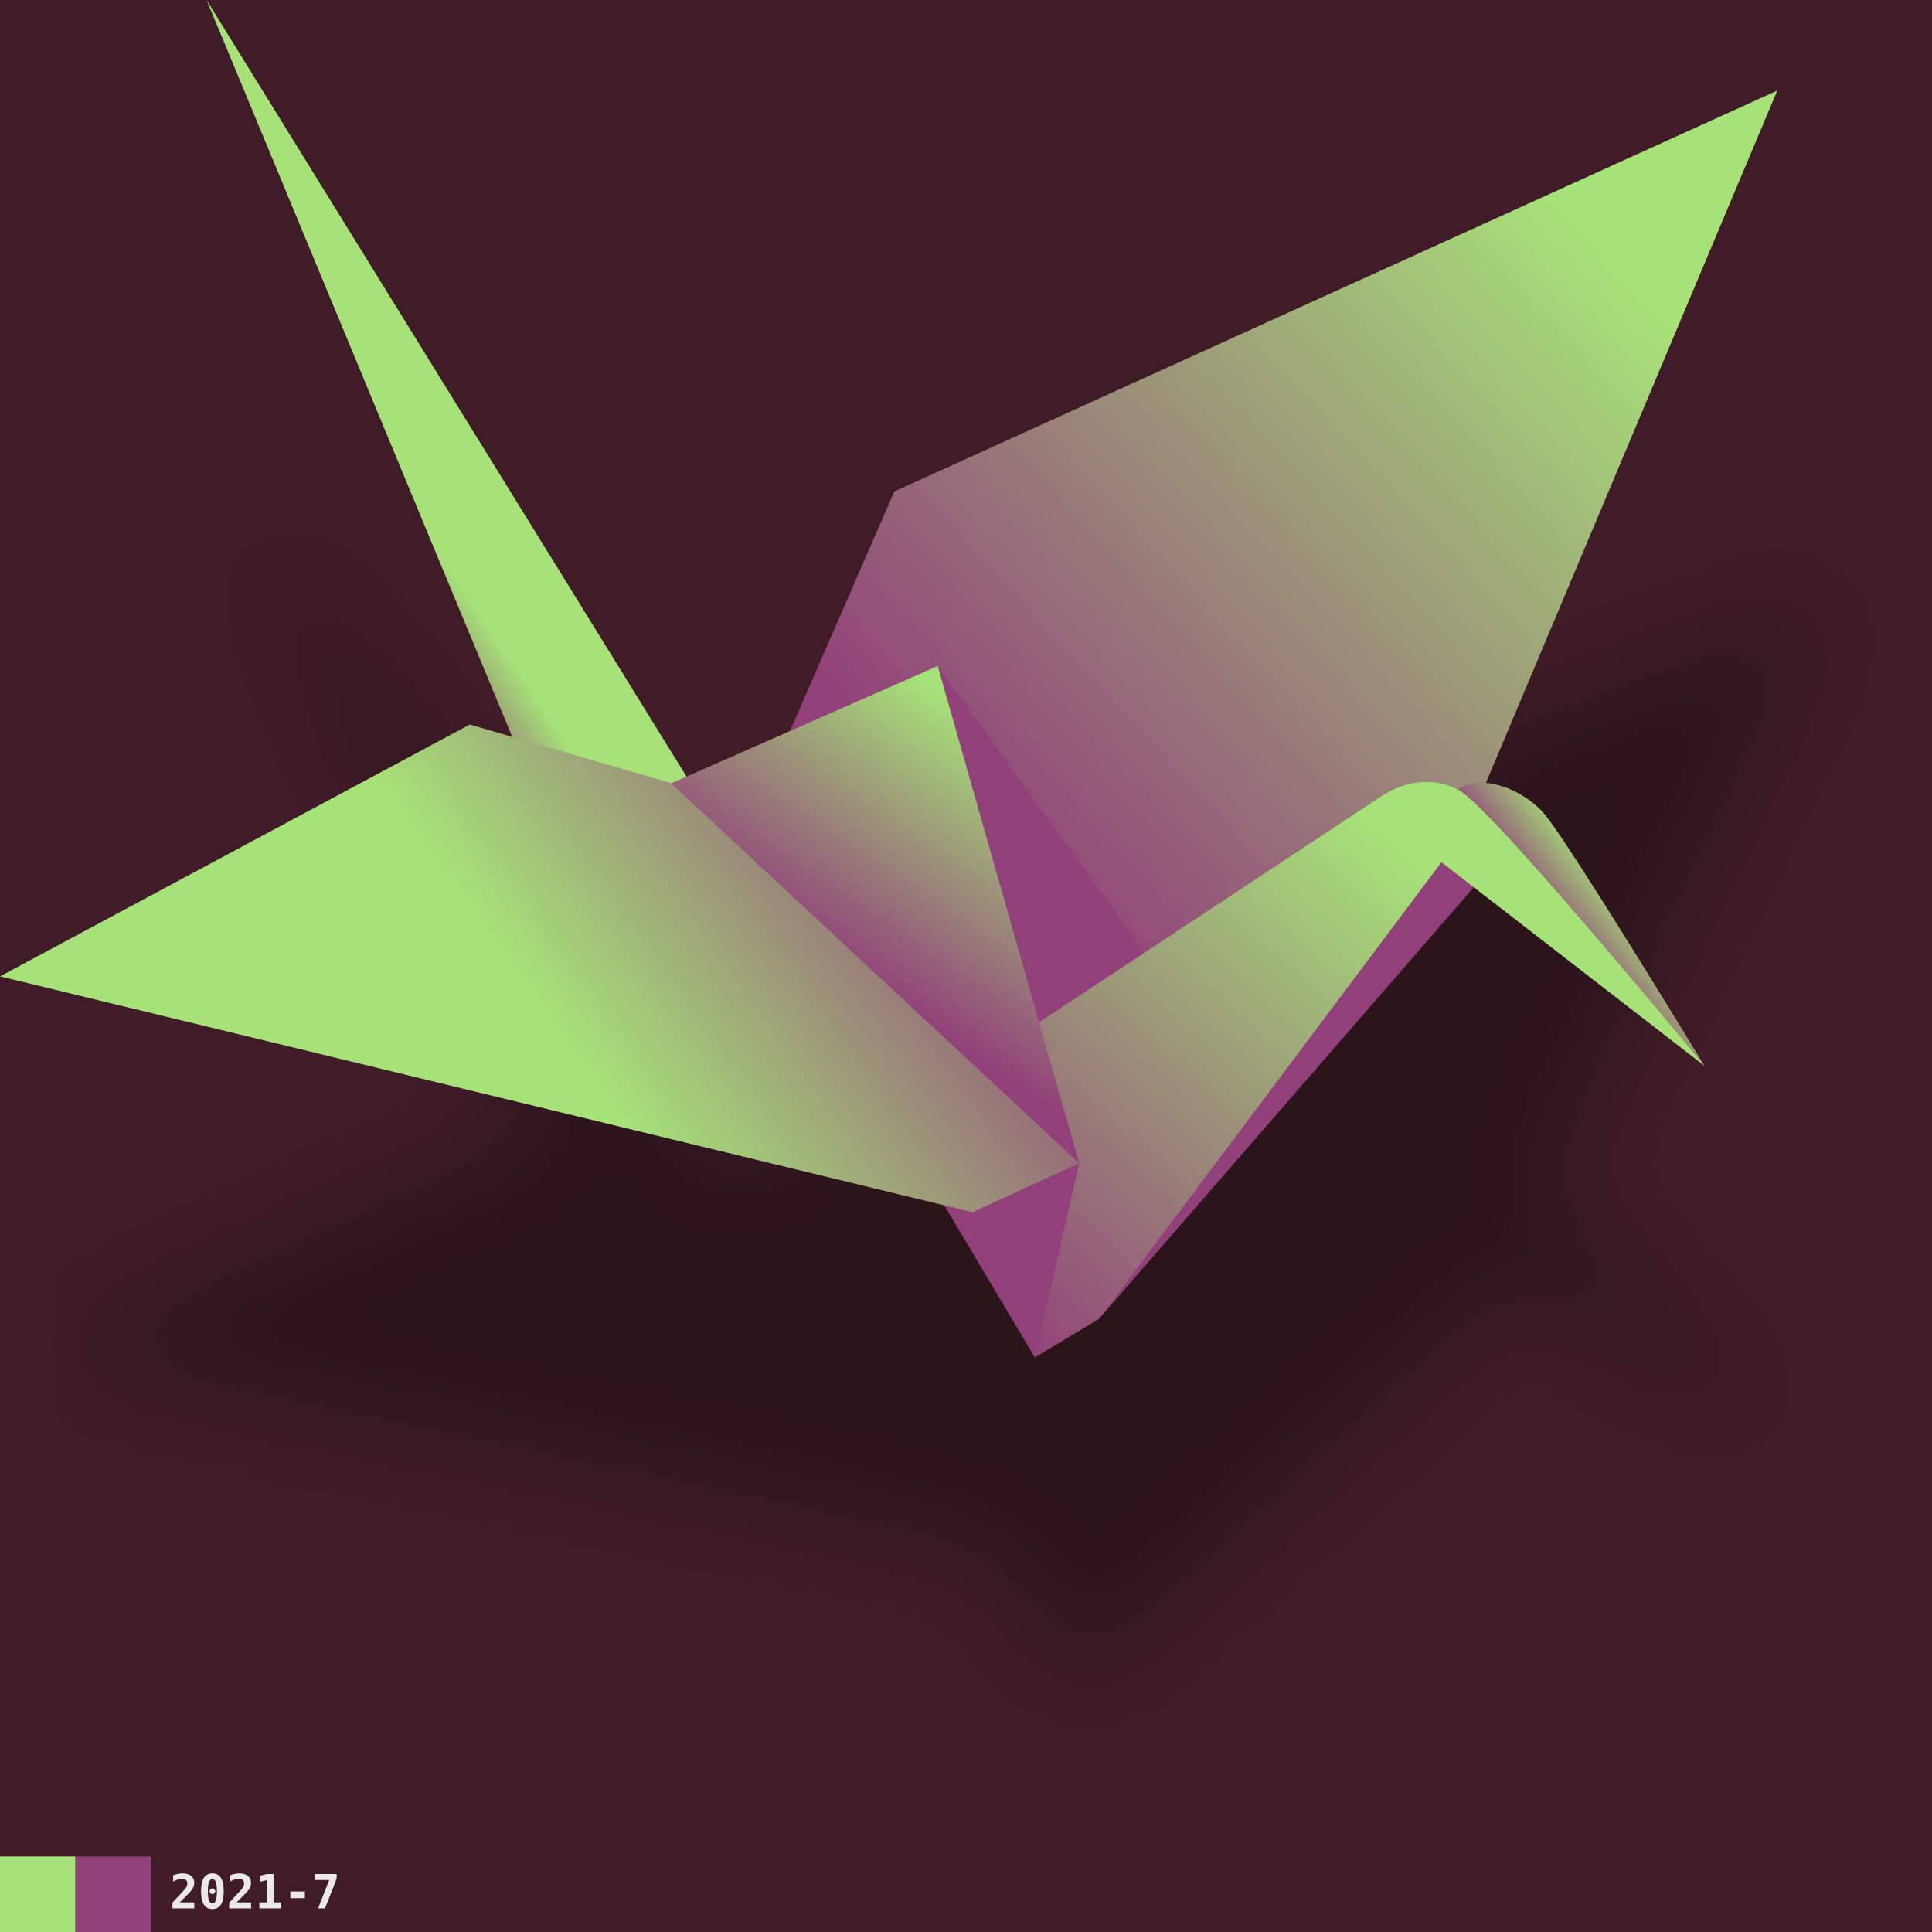
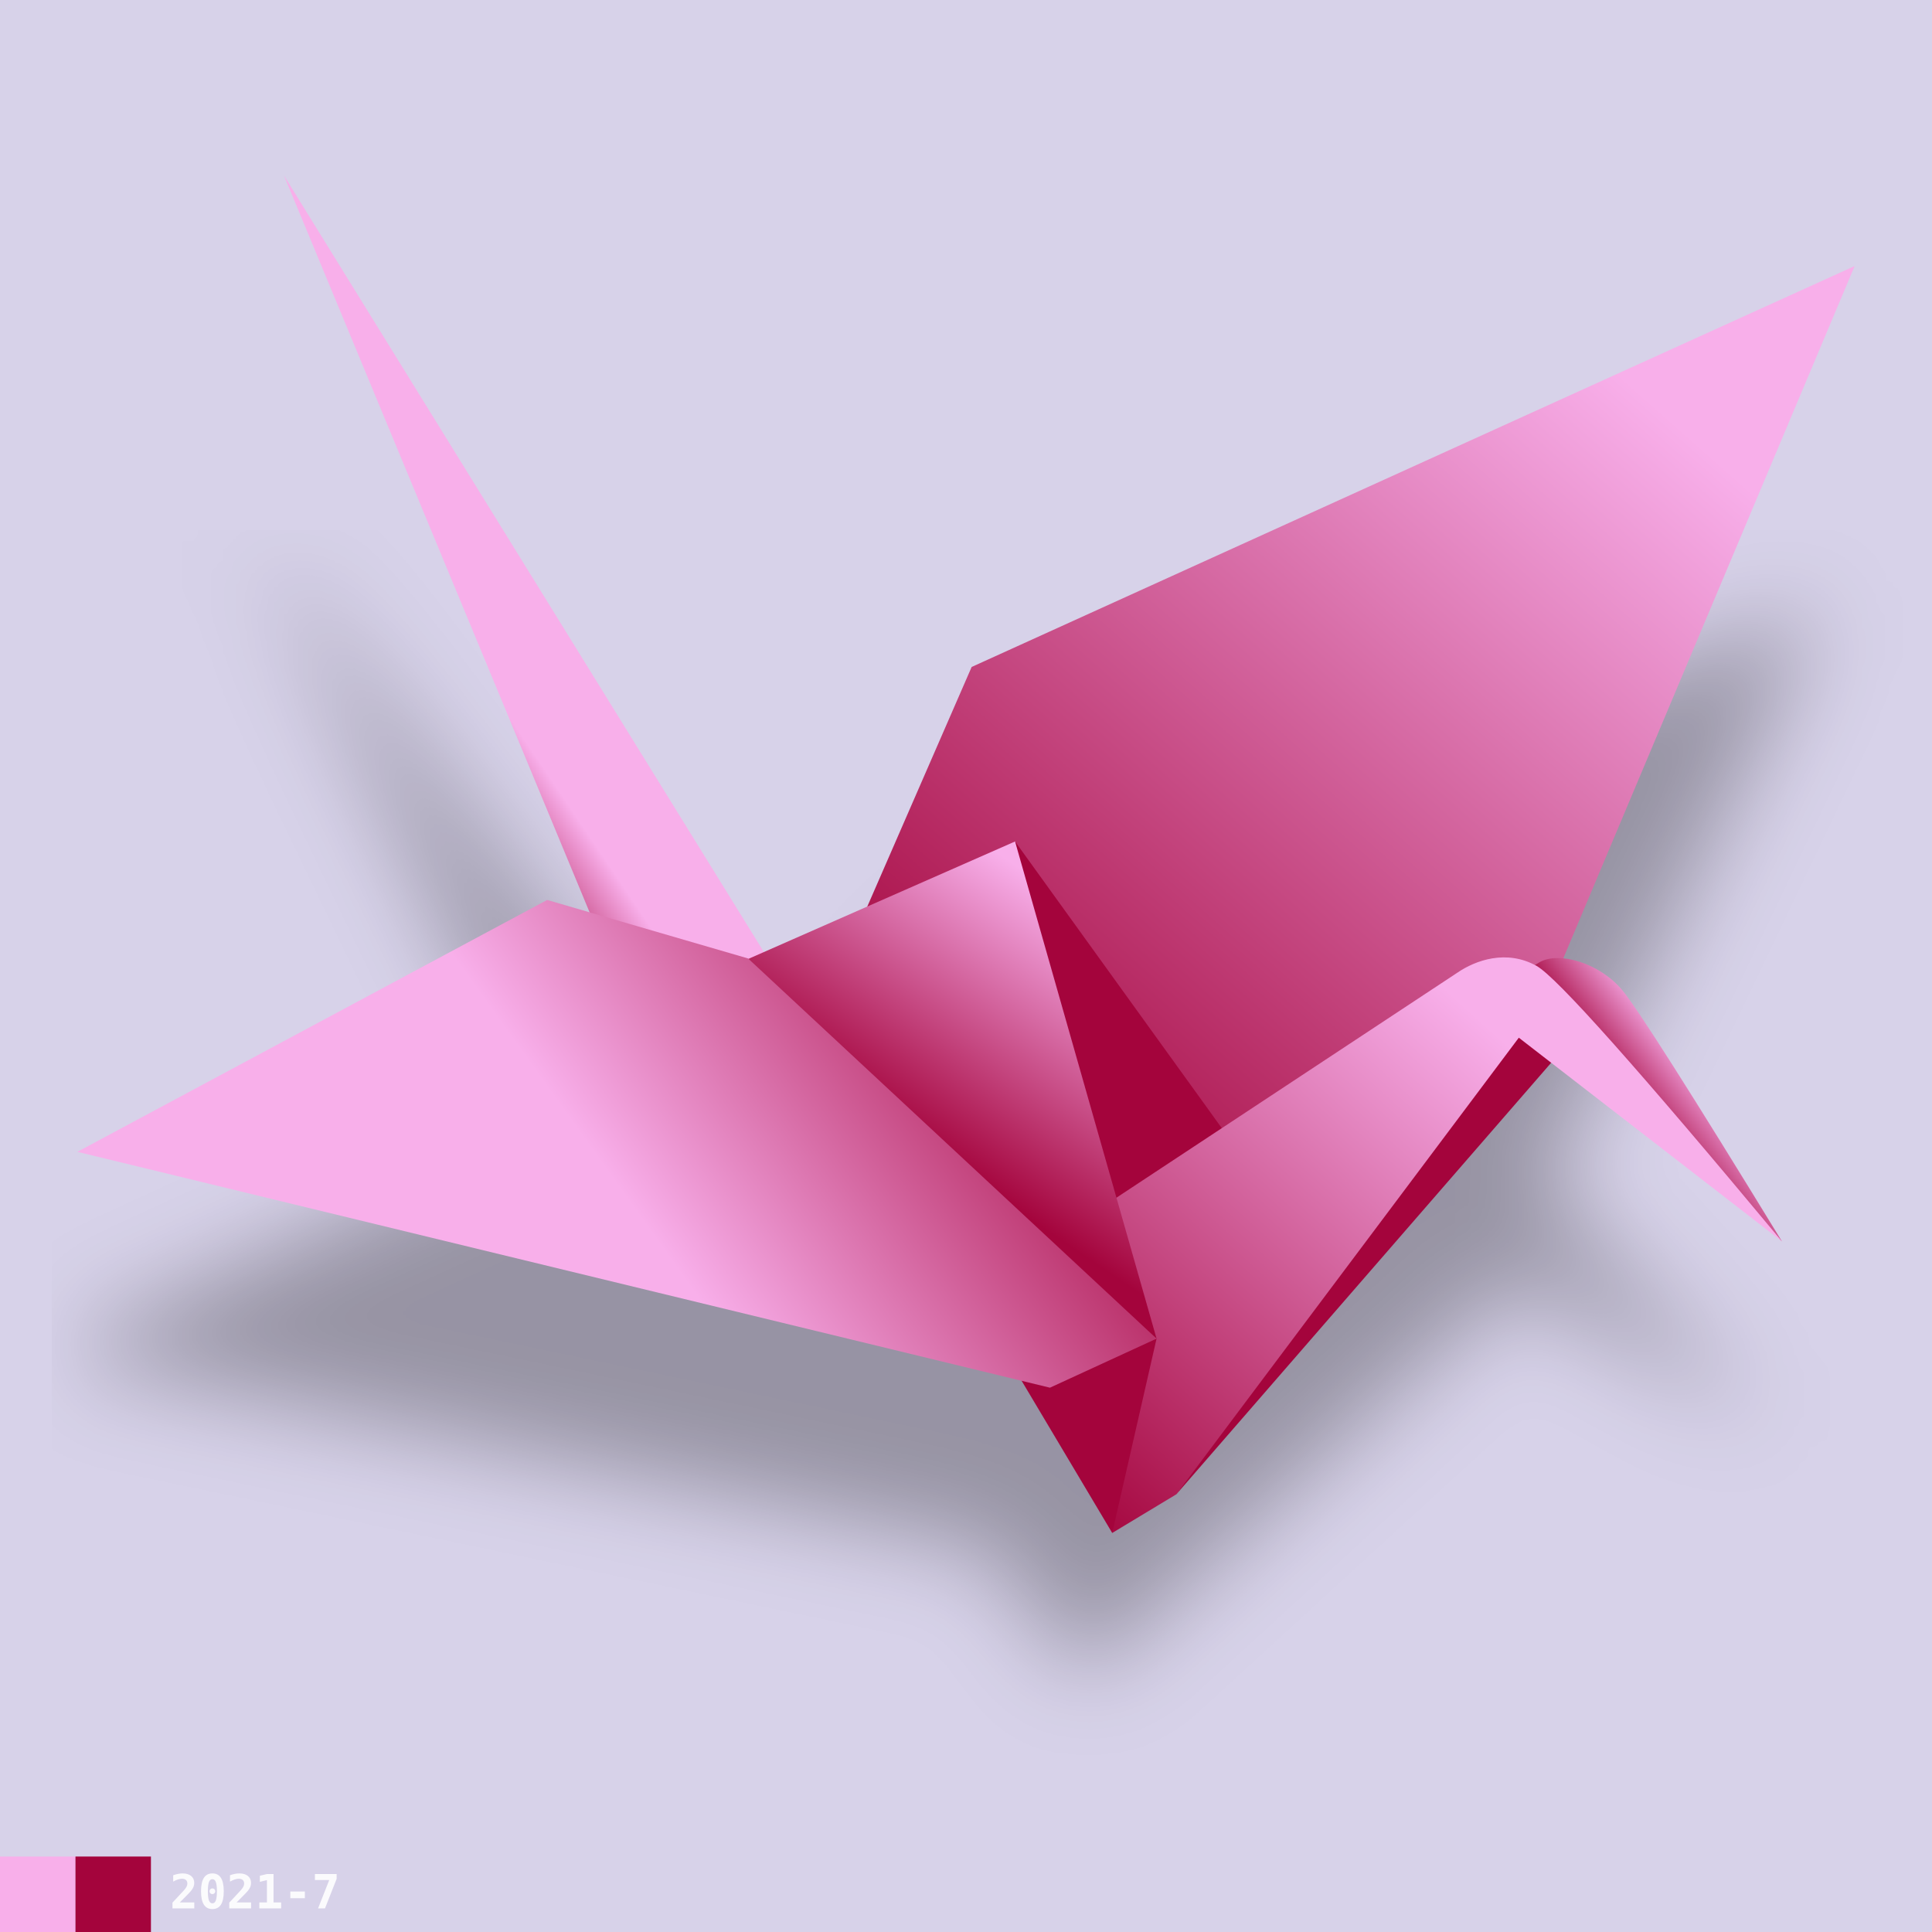
<svg xmlns="http://www.w3.org/2000/svg" viewBox="0 0 2048 2048">
  <defs>
    <filter id="S" x="0" y="0">
      <feGaussianBlur in="SourceGraphic" stdDeviation="50" />
    </filter>
-     <linearGradient x1="17%" y1="81%" x2="87%" y2="21.5%" id="A">
-       <stop stop-color="hsl(318,39%,41%)" offset="0%" />
-       <stop stop-color="hsl(94,65%,68%)" offset="100%" />
+     <linearGradient x1="13%" y1="99%" x2="87%" y2="21.5%" id="A">
+       <stop stop-color="hsl(339,95%,33%)" offset="0%" />
+       <stop stop-color="hsl(672,85%,83%)" offset="100%" />
    </linearGradient>
    <linearGradient x1="50%" y1="92.0%" x2="61.2%" y2="79.9%" id="B">
-       <stop stop-color="hsl(318,39%,41%)" offset="0%" />
-       <stop stop-color="hsl(94,65%,68%)" offset="100%" />
+       <stop stop-color="hsl(339,95%,33%)" offset="0%" />
+       <stop stop-color="hsl(672,85%,83%)" offset="100%" />
    </linearGradient>
    <linearGradient x1="36.3%" y1="44.3%" x2="59.0%" y2="25.9%" id="E">
-       <stop stop-color="hsl(318,39%,41%)" offset="0%" />
-       <stop stop-color="hsl(94,65%,68%)" offset="100%" />
+       <stop stop-color="hsl(339,95%,33%)" offset="0%" />
+       <stop stop-color="hsl(672,85%,83%)" offset="100%" />
    </linearGradient>
    <linearGradient x1="-17.9%" y1="79.6%" x2="57.4%" y2="11.3%" id="F">
-       <stop stop-color="hsl(318,39%,41%)" offset="0%" />
-       <stop stop-color="hsl(94,65%,68%)" offset="100%" />
+       <stop stop-color="hsl(339,95%,33%)" offset="0%" />
+       <stop stop-color="hsl(672,85%,83%)" offset="100%" />
    </linearGradient>
    <linearGradient x1="43.7%" y1="57.6%" x2="75.1%" y2="8.1%" id="H">
-       <stop stop-color="hsl(318,39%,41%)" offset="0%" />
-       <stop stop-color="hsl(94,65%,68%)" offset="100%" />
+       <stop stop-color="hsl(339,95%,33%)" offset="0%" />
+       <stop stop-color="hsl(672,85%,83%)" offset="100%" />
    </linearGradient>
    <linearGradient x1="100%" y1="42.2%" x2="50%" y2="58.4%" id="I">
-       <stop stop-color="hsl(318,39%,41%)" offset="0%" />
-       <stop stop-color="hsl(94,65%,68%)" offset="100%" />
+       <stop stop-color="hsl(339,95%,33%)" offset="0%" />
+       <stop stop-color="hsl(672,85%,83%)" offset="100%" />
    </linearGradient>
  </defs>
  <g fill="none" fill-rule="evenodd">
-     <path fill="hsl(342,38%,18%)" d="M0 0h2048v2048H0z" />
+     <path fill="hsl(253,35%,87%)" d="M0 0h2048v2048H0z" />
    <polygon filter="url(#S)" fill="rgba(0,0,0,.3)" points="271 562 783 1247 1005 999 1930 643 1637 1256 1871 1510 1607 1355 1149 1775 1047 1641 55 1434 576 1195" />
-     <g>
-       <animateTransform attributeName="transform" type="translate" values="82 186;82 140;82 186" dur="4s" repeatCount="indefinite" />
+     <g transform="translate(82 186)">
      <path fill="url(#A)" d="M833 785l115-264 936-425-335 796-317 189z" />
      <path fill="url(#B)" d="M572 851L219 0l576 932z" />
-       <path fill="hsl(318,39%,41%)" d="M994 706l238 330-144 88z" />
-       <path fill="hsl(318,39%,41%)" d="M1165 1398l405-466.286L1521.949 870z" />
+       <path fill="hsl(339,95%,33%)" d="M994 706l238 330-144 88z" />
+       <path fill="hsl(339,95%,33%)" d="M1165 1398l405-466.286L1521.949 870z" />
      <path d="M1550 834c20.633-11.828 63.814.701 88 30 16.124 19.533 72.457 108.199 169 266l-285-269c4.911-10.115 14.245-19.115 28-27z" fill="url(#E)" />
      <path d="M1063 1109l400-264c19-13 52-25 84-7 21.333 12 108 109.333 260 292l-279-216-363 484-68 41-34-330z" fill="url(#F)" />
-       <path fill="hsl(318,39%,41%)" d="M1097 1439l47-206-150 33z" />
+       <path fill="hsl(339,95%,33%)" d="M1097 1439l47-206-150 33z" />
      <path fill="url(#H)" d="M651 857l343-151 150 527z" />
      <path fill="url(#I)" d="M0 1035l498-267 213 62 433 403-113 52z" />
    </g>
-     <path fill="hsl(94,65%,68%)" d="M0 1968h80v80H0z" />
-     <path fill="hsl(318,39%,41%)" d="M80 1968h80v80H80z" />
+     <path fill="hsl(672,85%,83%)" d="M0 1968h80v80H0z" />
+     <path fill="hsl(339,95%,33%)" d="M80 1968h80v80H80z" />
  </g>
  <text font-family="ui-monospace, SFMono-Regular, Menlo, Monaco, monospace" font-size="50" font-weight="bold" fill="rgba(255,255,255,.9)" x="180" y="2023">2021-7</text>
</svg>
